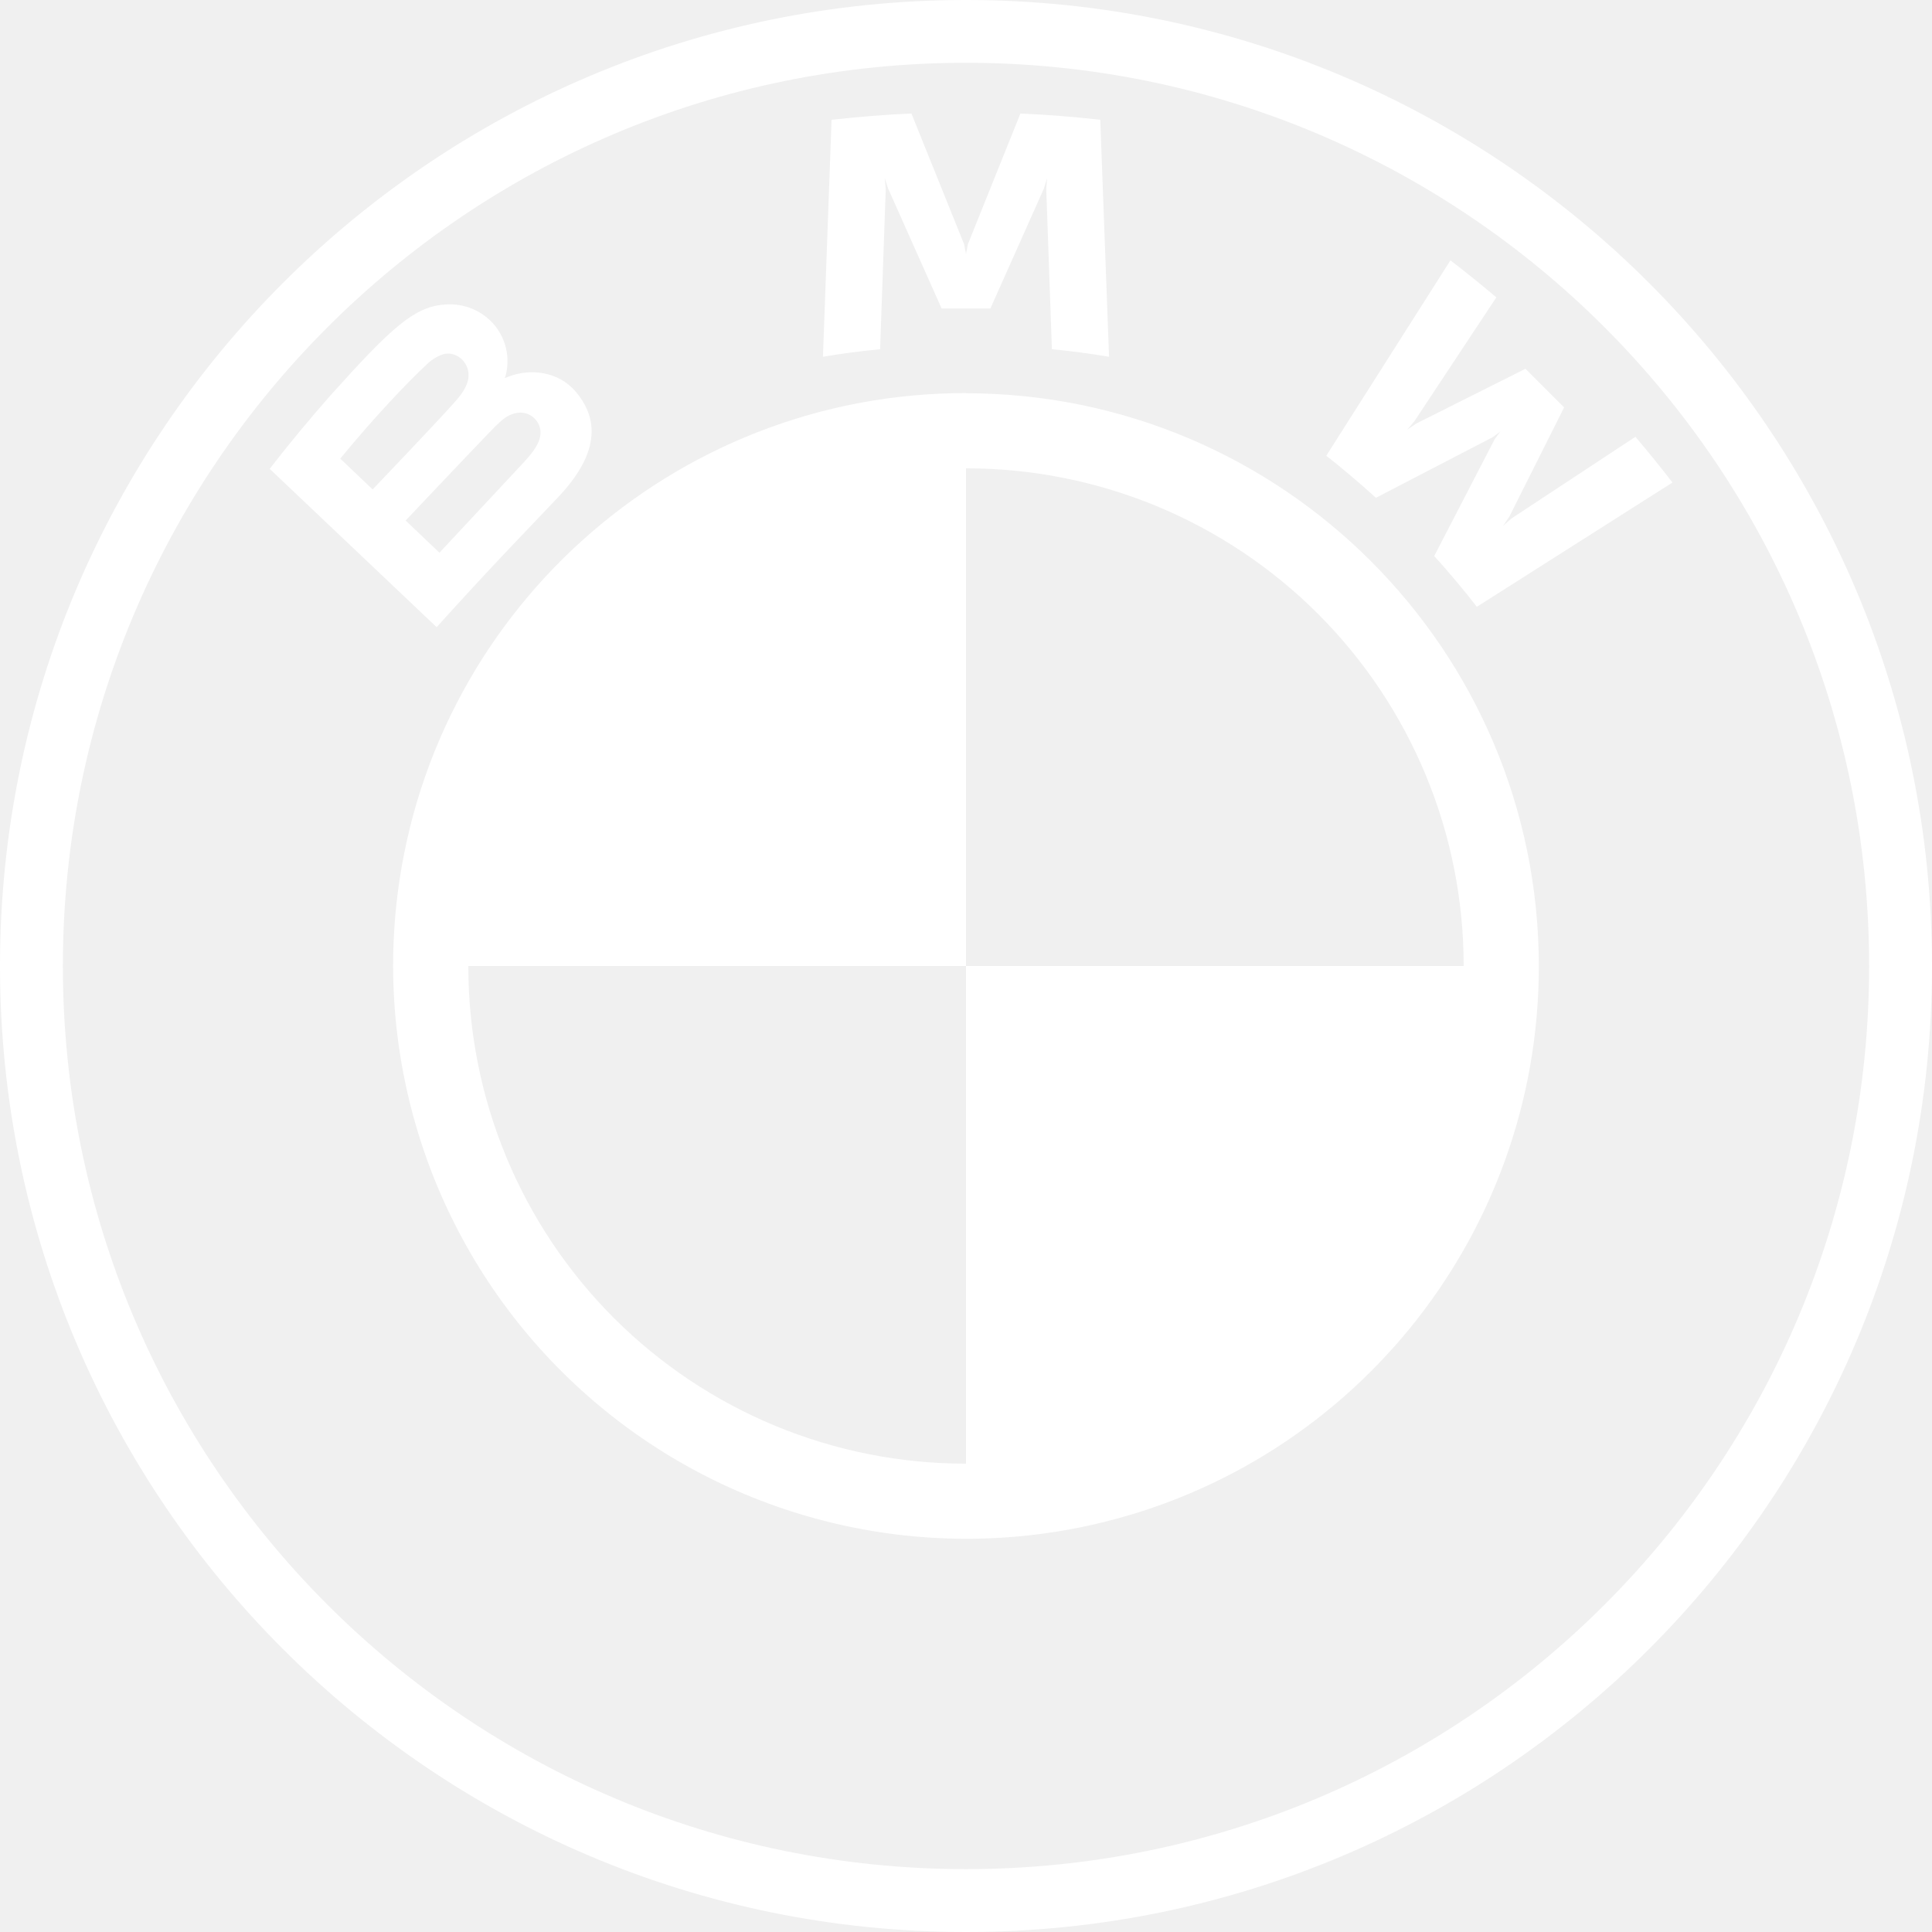
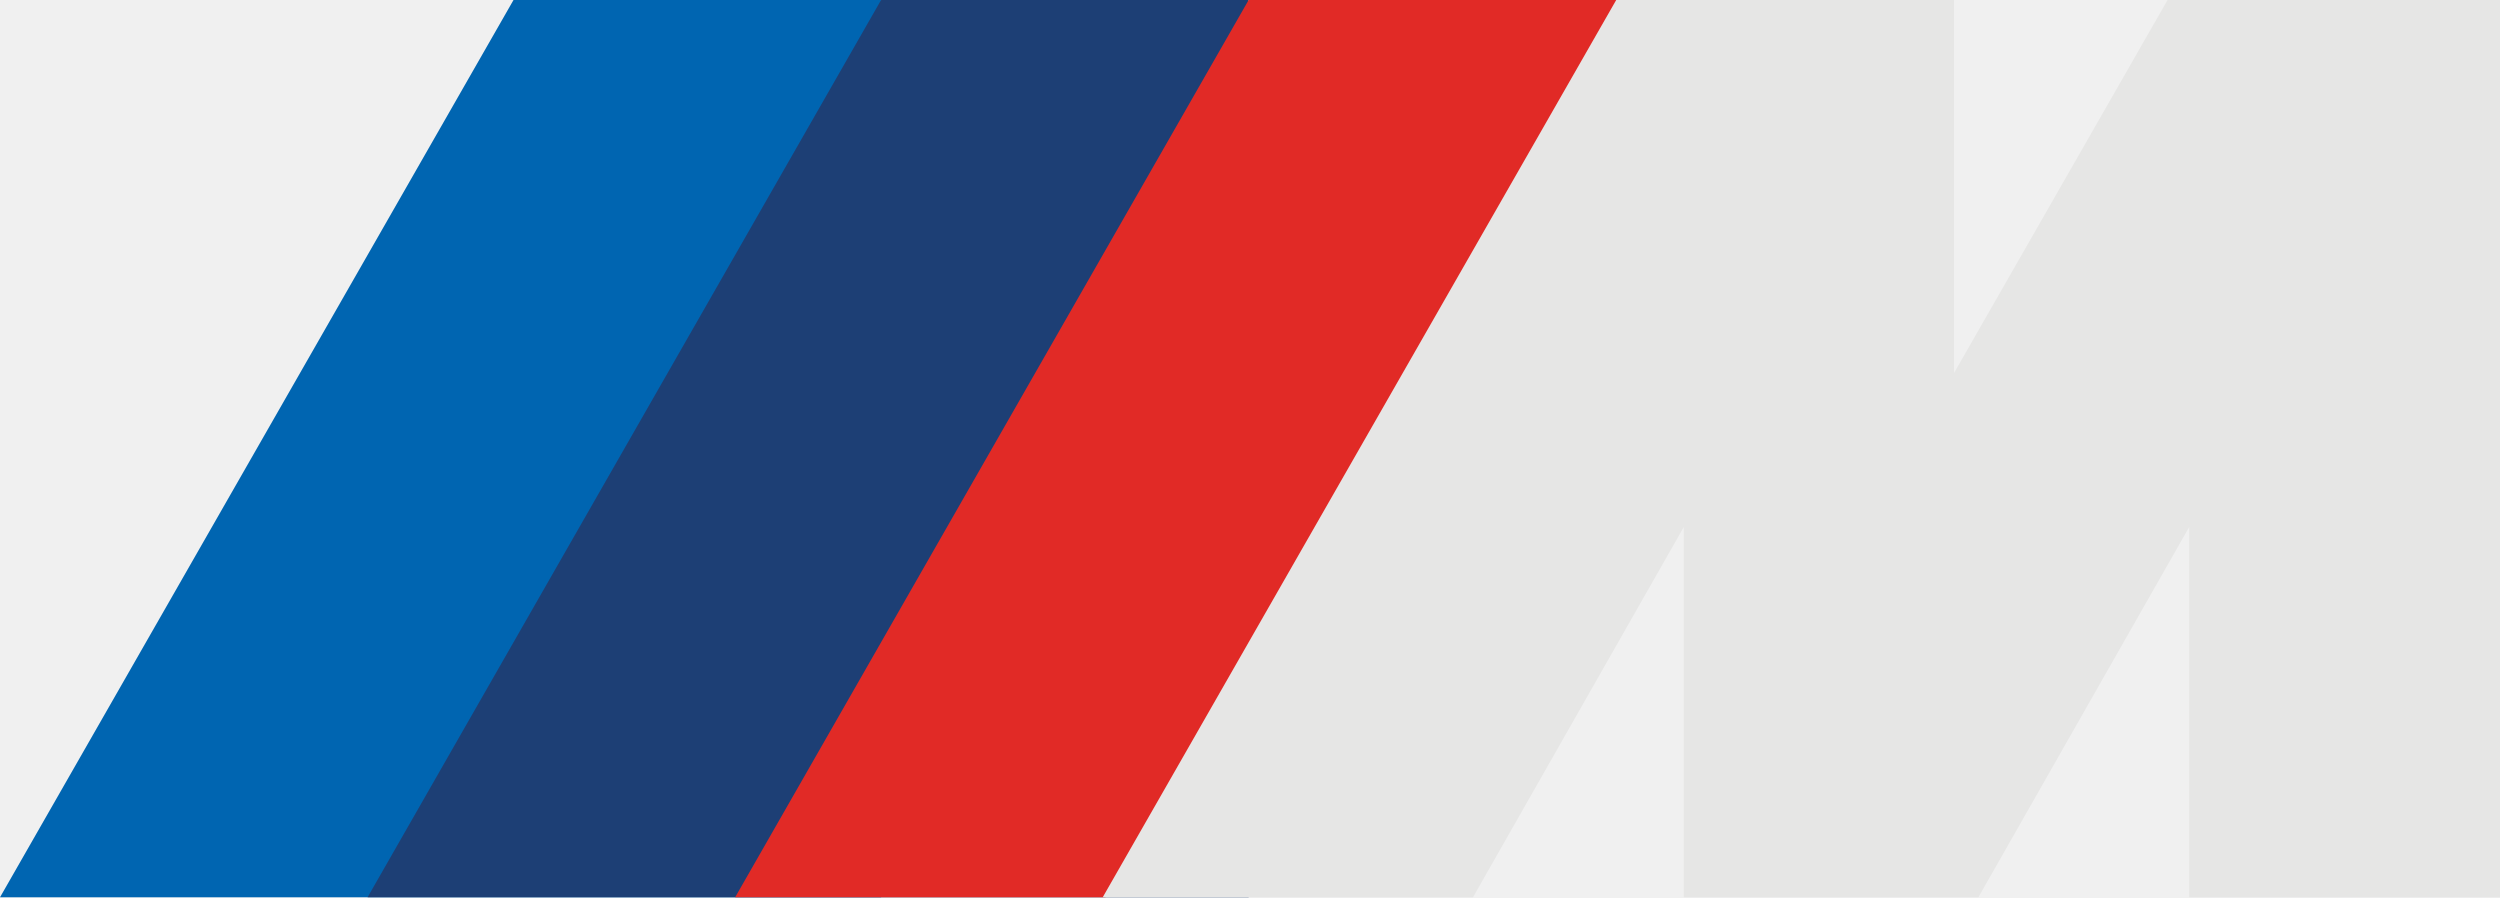
- <svg xmlns="http://www.w3.org/2000/svg" fill="#FFFFFF" role="img" viewBox="0 0 24 24">
-   <path d="M12 0C5.373 0 0 5.373 0 12s5.373 12 12 12 12-5.373 12-12S18.627 0 12 0zm0 .78C18.196.78 23.219 5.803 23.219 12c0 6.196-5.022 11.219-11.219 11.219C5.803 23.219.781 18.196.781 12S5.804.78 12 .78zm-.678.63c-.33.014-.66.042-.992.078l-.107 2.944a9.95 9.95 0 0 1 .71-.094l.07-1.988-.013-.137.043.13.664 1.489h.606l.664-1.488.04-.131-.01.137.07 1.988c.232.022.473.054.71.094l-.109-2.944a14.746 14.746 0 0 0-.992-.078l-.653 1.625-.023.12-.023-.12-.655-1.625zm6.696 1.824l-1.543 2.428c.195.15.452.371.617.522l1.453-.754.092-.069-.069.094-.752 1.453c.163.175.398.458.53.63l2.43-1.544a16.135 16.135 0 0 0-.46-.568L18.777 6.44l-.105.092.078-.115.68-1.356-.48-.48-1.356.68-.115.078.091-.106 1.018-1.539c-.18-.152-.351-.291-.57-.46zM5.5 3.785c-.36.037-.638.283-1.393 1.125a18.97 18.97 0 0 0-.757.914l2.074 1.967c.687-.76.966-1.042 1.508-1.613.383-.405.6-.87.216-1.317-.208-.242-.558-.295-.85-.175l-.028.01.01-.026a.7.7 0 0 0-.243-.734.724.724 0 0 0-.537-.15zm.006.615c.136-.037.277.06.308.2.032.14-.056.272-.154.382-.22.25-1.031 1.098-1.031 1.098l-.402-.383c.417-.51.861-.974 1.062-1.158a.55.55 0 0 1 .217-.139zM12 4.883a7.114 7.114 0 0 0-7.08 6.388v.002a7.122 7.122 0 0 0 8.516 7.697 7.112 7.112 0 0 0 5.68-6.97A7.122 7.122 0 0 0 12 4.885v-.002zm-5.537.242c.047 0 .096.013.14.043.088.059.128.16.106.26-.026.119-.125.231-.205.318l-1.045 1.12-.42-.4s.787-.832 1.045-1.099c.102-.106.168-.17.238-.205a.331.331 0 0 1 .14-.037zM12 5.818A6.175 6.175 0 0 1 18.182 12H12v6.182A6.175 6.175 0 0 1 5.818 12H12V5.818Z" />
+ <svg xmlns="http://www.w3.org/2000/svg" viewBox="0 0 925 332">
+   <path fill="#0065B1" d="M190 0H326V332H0" />
+   <path fill="#1D3F75" d="M136 332h326V0H326" />
+   <path fill="#E12A26" d="M409 332H272L462 0H599" />
+   <path fill="#E6E6E5" d="M723 138V0H598L408 332H545l78-137V332H732l78-137V332H925V0H802" />
</svg>
